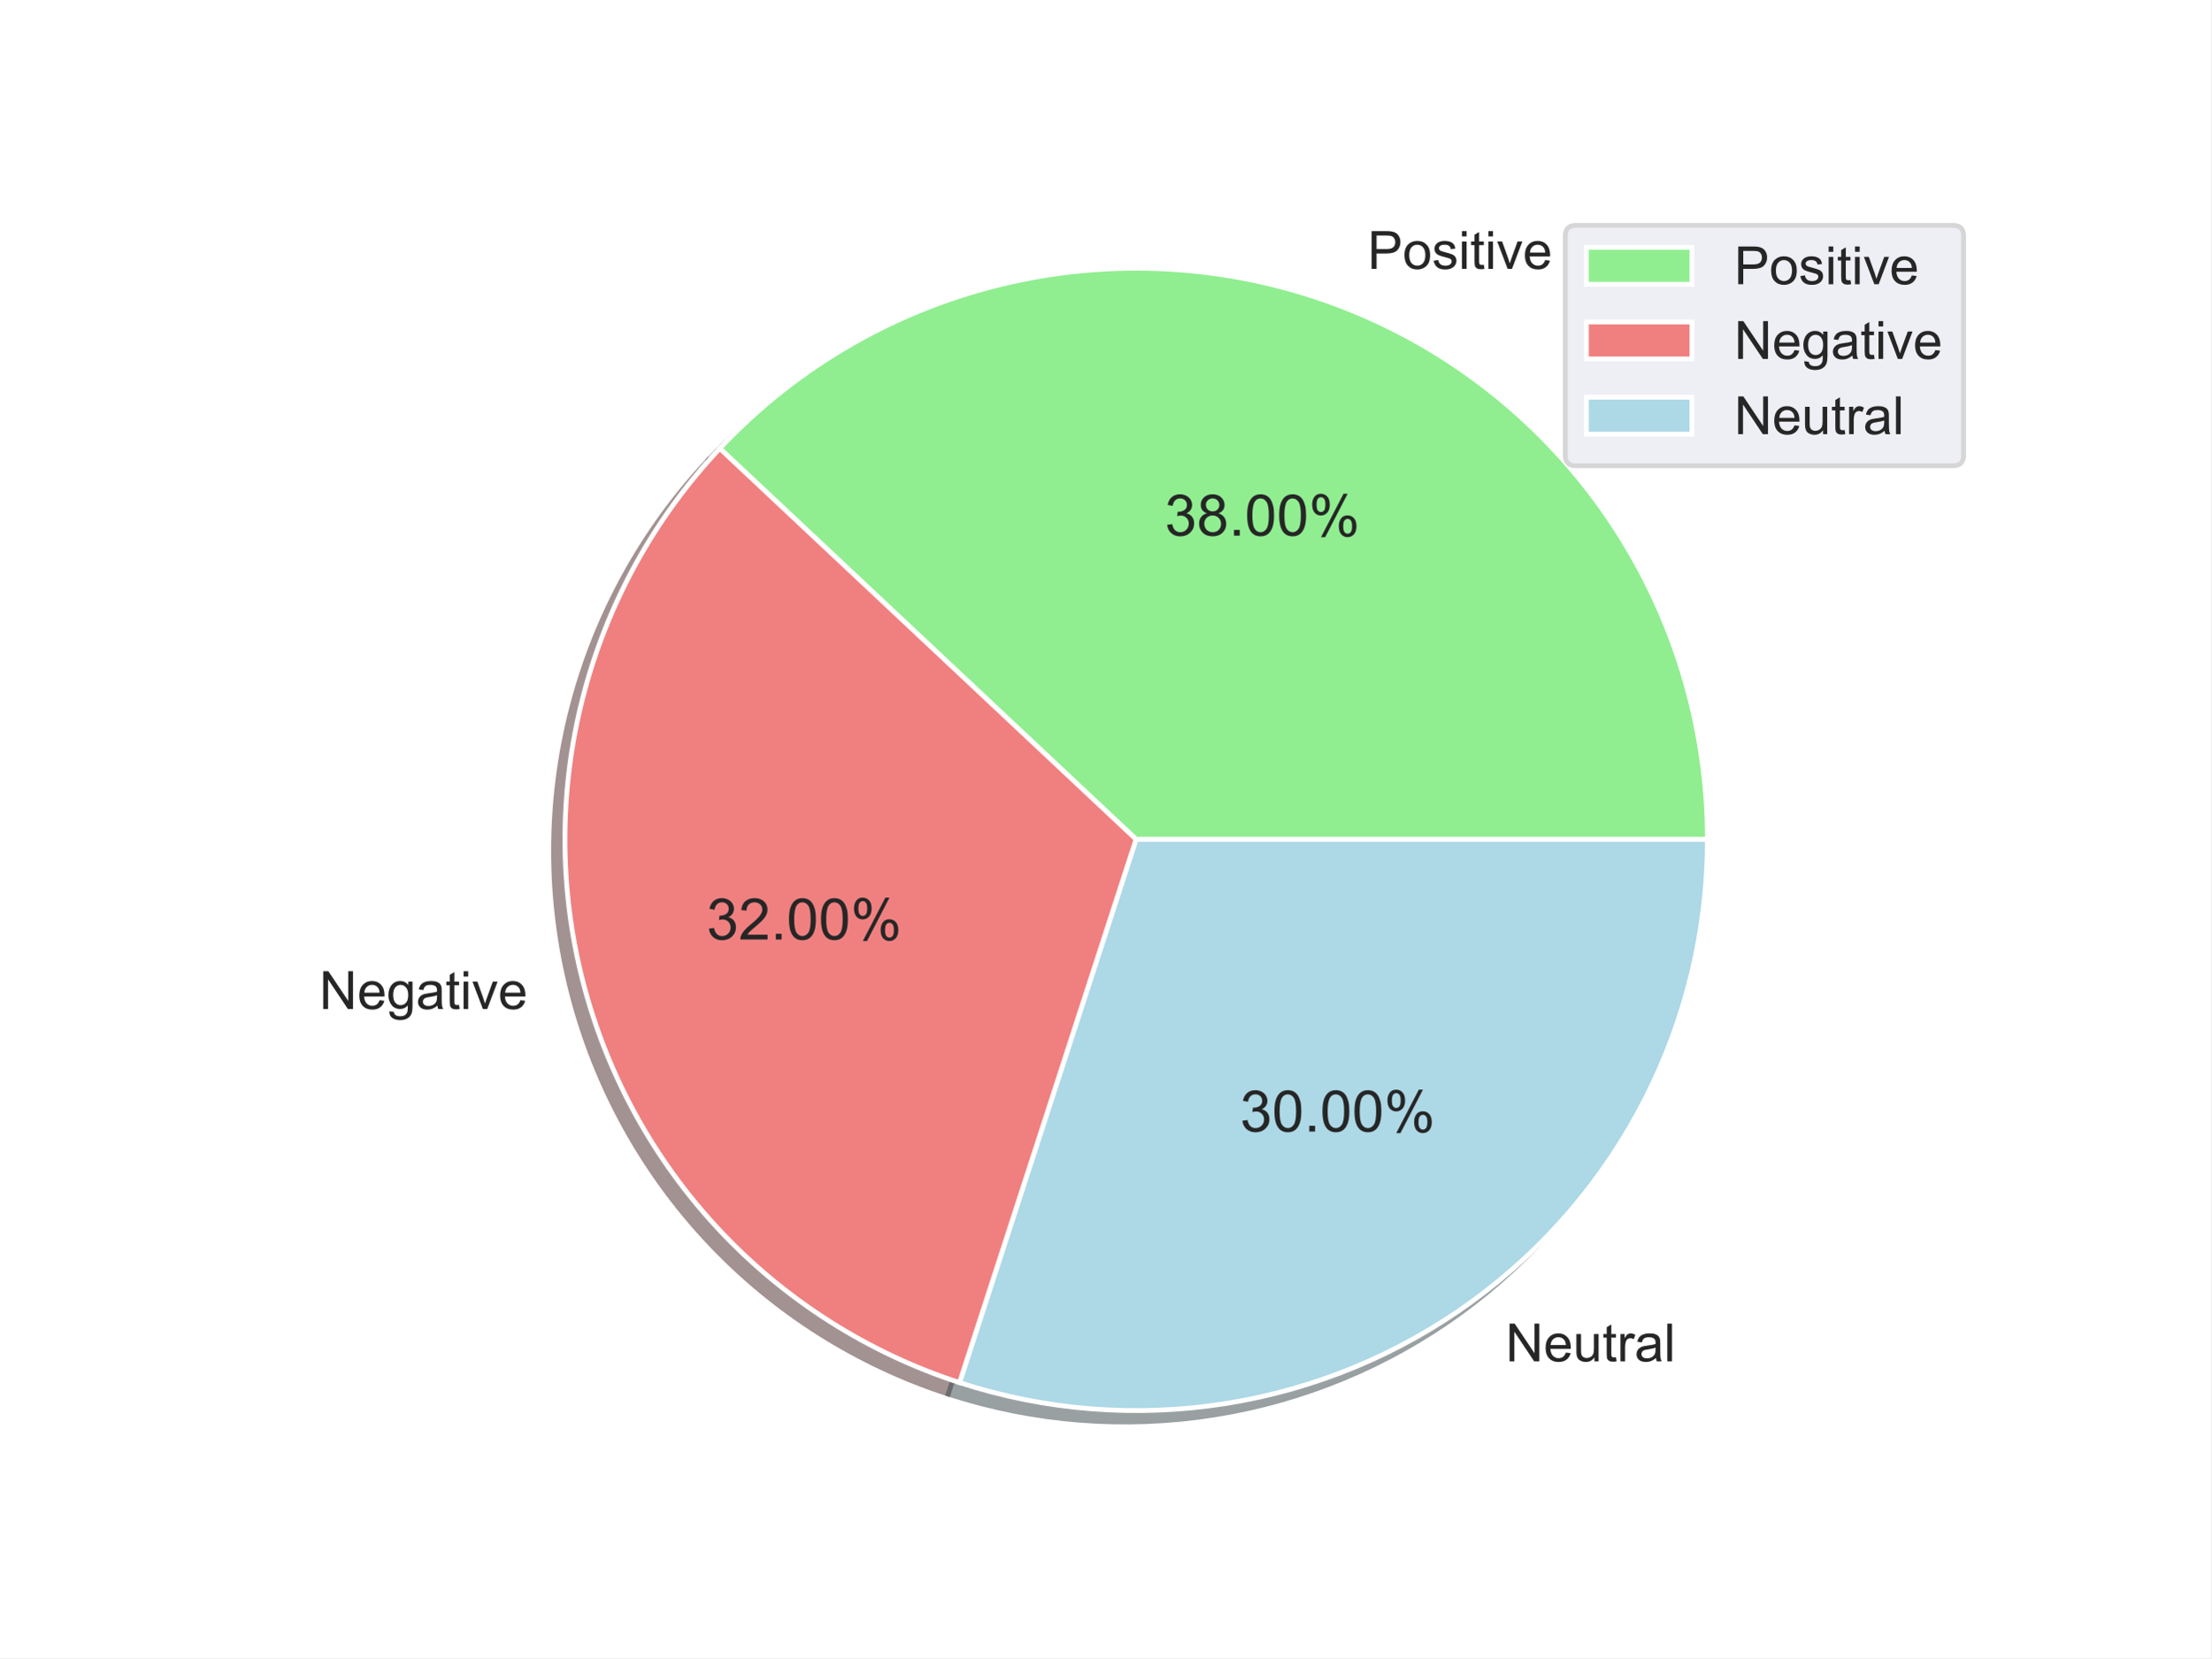
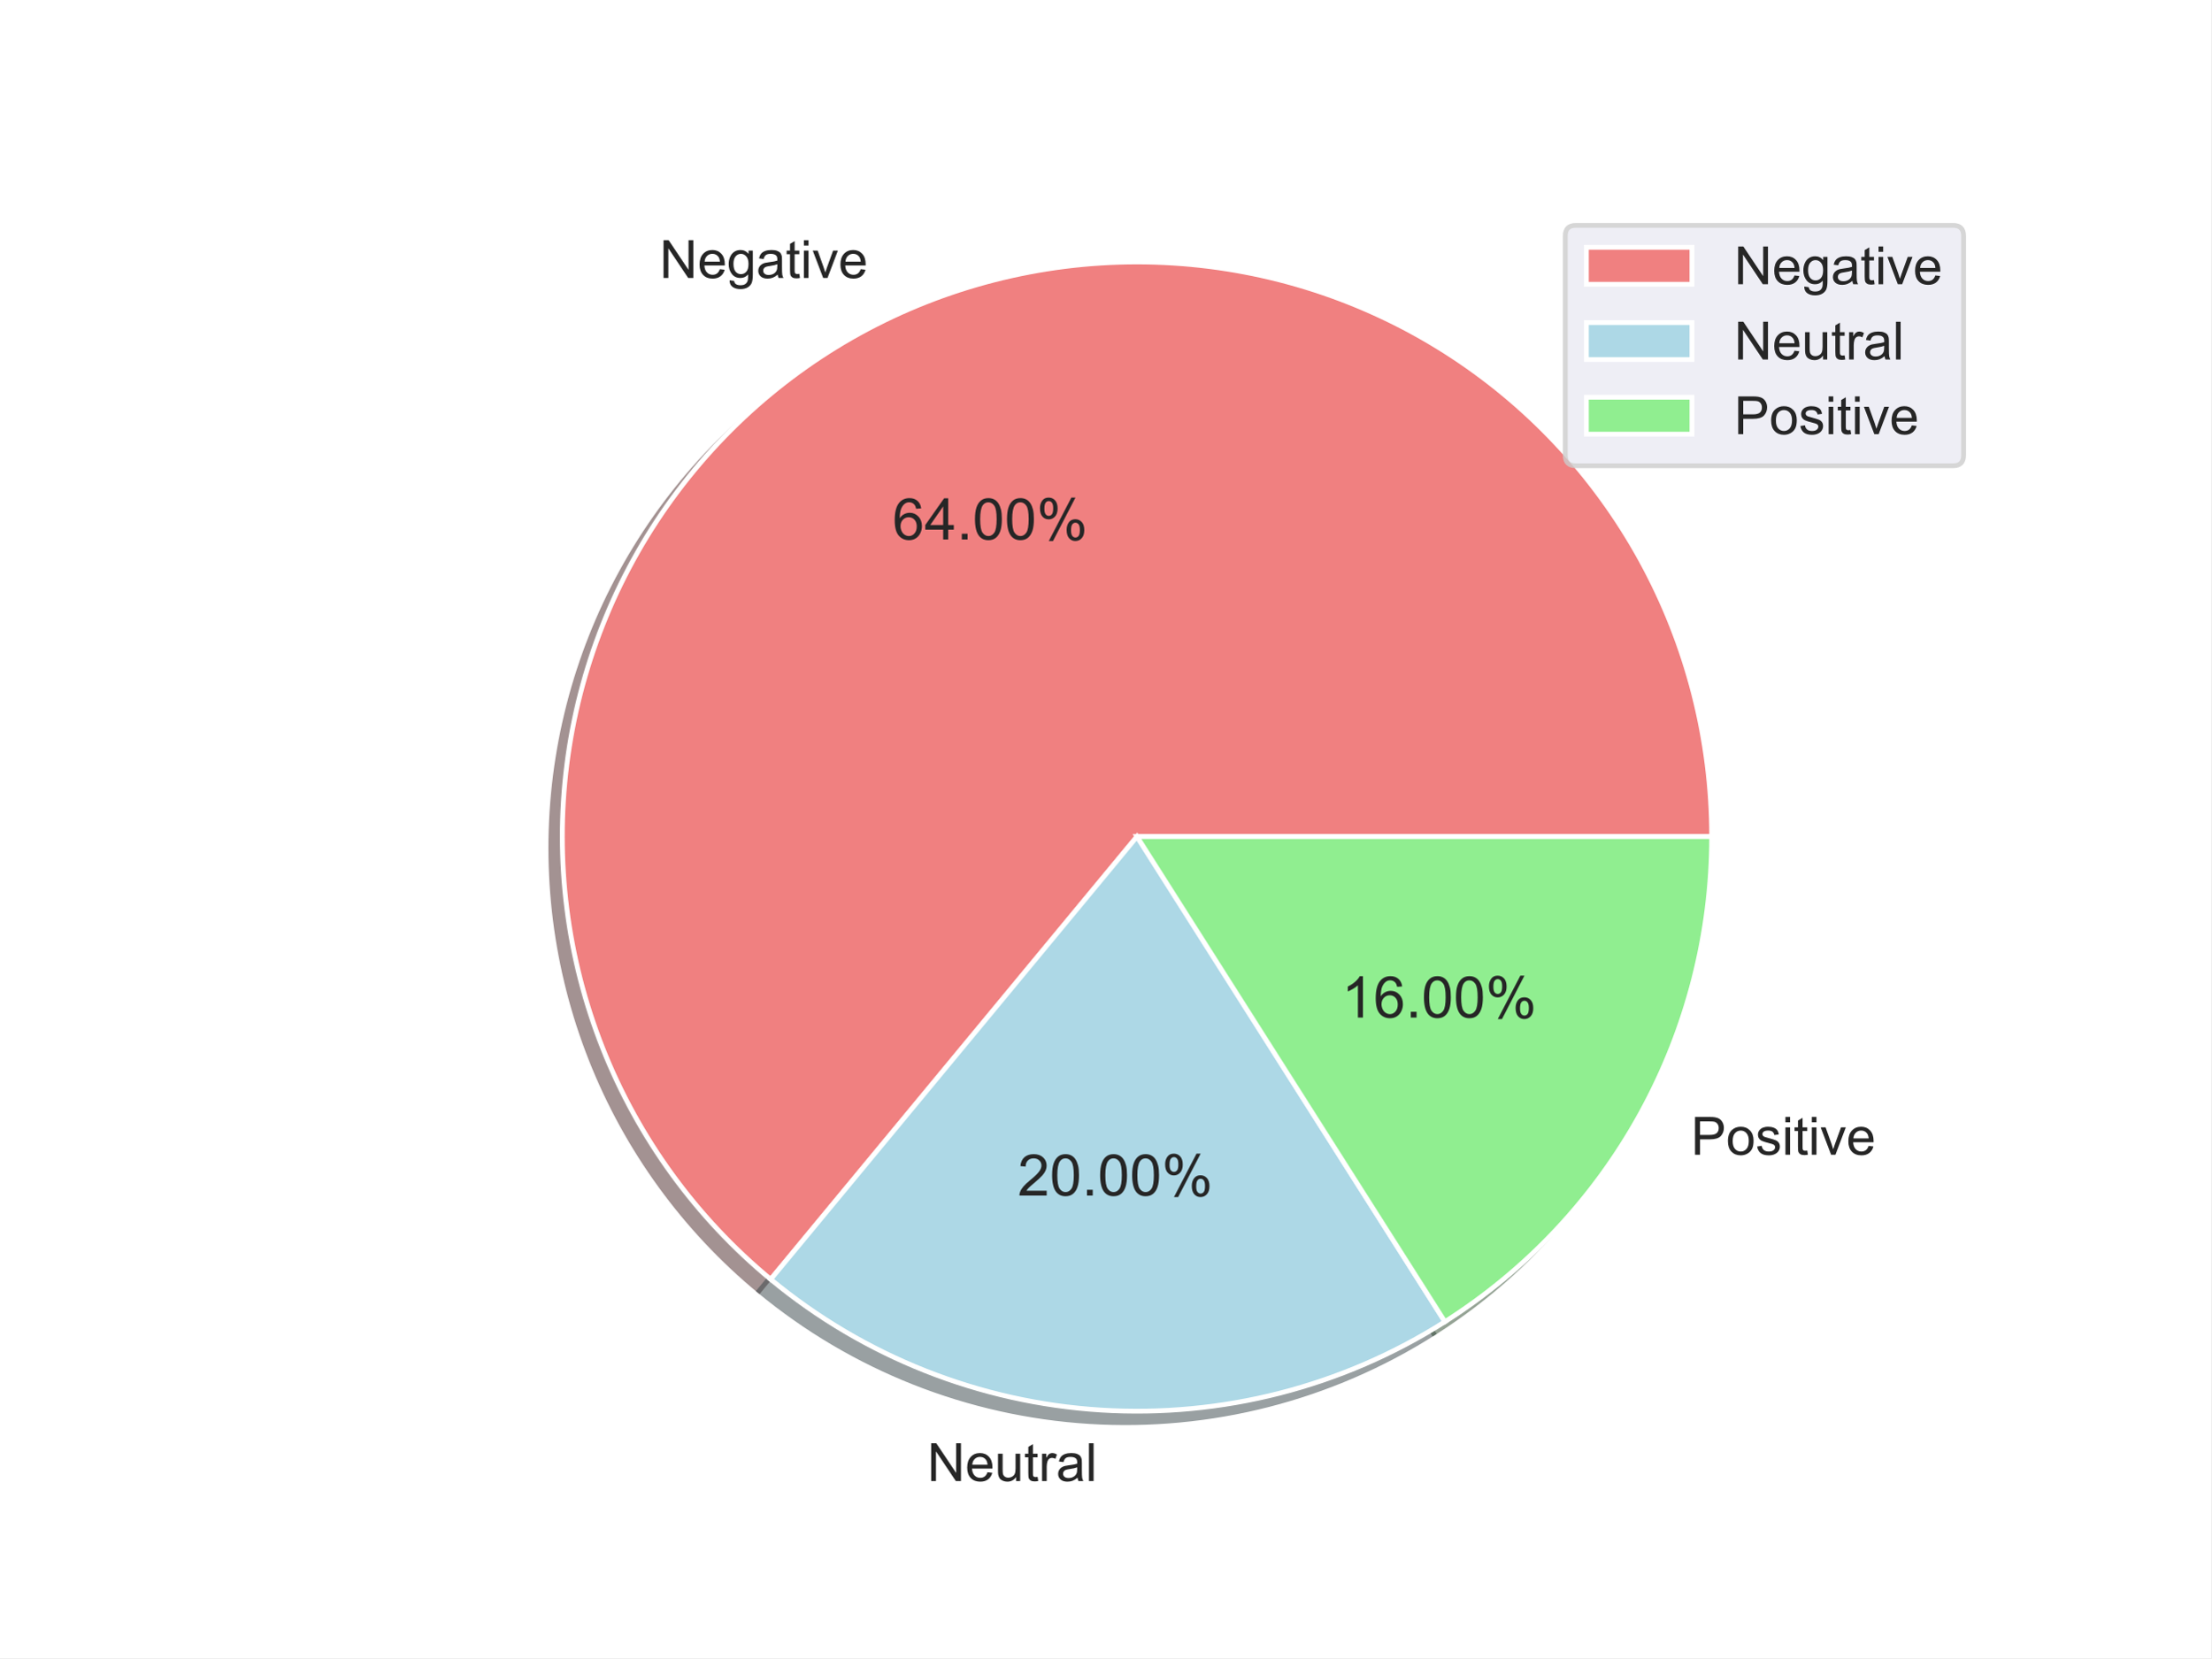
<svg xmlns="http://www.w3.org/2000/svg" xmlns:xlink="http://www.w3.org/1999/xlink" height="345.6pt" version="1.1" viewBox="0 0 460.8 345.6" width="460.8pt">
  <defs>
    <style type="text/css">*{stroke-linecap:butt;stroke-linejoin:round;}</style>
  </defs>
  <g id="figure_1">
    <g id="patch_1">
      <path d="M 0 345.6  L 460.8 345.6  L 460.8 0  L 0 0  z " style="fill:#ffffff;" />
    </g>
    <g id="axes_1">
      <g id="matplotlib.axis_1" />
      <g id="matplotlib.axis_2" />
      <g id="patch_2">
-         <path d="M 353.456 177.342  C 353.456 153.479 346.282 130.159 332.87 110.423  C 319.457 90.687 300.416 75.432 278.229 66.648  C 256.042 57.863 231.719 55.949 208.431 61.154  C 185.144 66.36 163.95 78.448 147.615 95.843  L 234.402 177.342  L 353.456 177.342  z " style="fill:#2b472b;opacity:0.5;stroke:#2b472b;stroke-linejoin:miter;" />
+         <path d="M 354.326 176.763  C 354.326 156.59 349.229 136.741 339.511 119.064  C 329.793 101.386 315.764 86.447 298.732 75.638  C 281.7 64.829 262.21 58.497 242.077 57.23  C 221.944 55.963 201.814 59.803 183.561 68.392  C 165.309 76.982 149.518 90.044 137.661 106.364  C 125.804 122.684 118.26 141.738 115.732 161.752  C 113.204 181.765 115.772 202.097 123.198 220.853  C 130.624 239.609 142.67 256.188 158.213 269.046  L 234.557 176.763  L 354.326 176.763  z " style="fill:#482626;opacity:0.5;stroke:#482626;stroke-linejoin:miter;" />
      </g>
      <g id="patch_3">
-         <path d="M 147.615 95.843  C 133.889 110.461 124.075 128.312 119.088 147.734  C 114.101 167.156 114.101 187.527 119.088 206.949  C 124.075 226.371 133.889 244.222 147.615 258.84  C 161.342 273.457 178.542 284.373 197.612 290.569  L 234.402 177.342  L 147.615 95.843  z " style="fill:#482626;opacity:0.5;stroke:#482626;stroke-linejoin:miter;" />
+         <path d="M 158.213 269.046  C 177.698 285.166 201.797 294.708 227.036 296.295  C 252.275 297.883 277.38 291.438 298.732 277.887  L 234.557 176.763  L 158.213 269.046  z " style="fill:#344145;opacity:0.5;stroke:#344145;stroke-linejoin:miter;" />
      </g>
      <g id="patch_4">
-         <path d="M 197.612 290.569  C 215.48 296.374 234.471 297.869 253.026 294.93  C 271.582 291.991 289.181 284.701 304.381 273.659  C 319.58 262.616 331.951 248.131 340.48 231.391  C 349.009 214.652 353.456 196.129 353.456 177.342  L 234.402 177.342  L 197.612 290.569  z " style="fill:#344145;opacity:0.5;stroke:#344145;stroke-linejoin:miter;" />
+         <path d="M 298.732 277.887  C 315.764 267.078 329.793 252.139 339.511 234.462  C 349.229 216.785 354.326 196.935 354.326 176.763  L 234.557 176.763  L 298.732 277.887  z " style="fill:#2b472b;opacity:0.5;stroke:#2b472b;stroke-linejoin:miter;" />
      </g>
      <g id="patch_5">
-         <path d="M 355.838 174.961  C 355.838 151.098 348.663 127.778 335.251 108.042  C 321.838 88.306 302.797 73.051 280.61 64.267  C 258.423 55.482 234.1 53.568 210.812 58.773  C 187.525 63.979 166.331 76.067 149.996 93.462  L 236.783 174.961  L 355.838 174.961  z " style="fill:#90ee90;stroke:#ffffff;stroke-linejoin:miter;" />
+         <path d="M 356.721 174.367  C 356.721 154.195 351.625 134.346 341.906 116.668  C 332.188 98.991 318.16 84.052 301.127 73.243  C 284.095 62.434 264.605 56.101 244.472 54.835  C 224.34 53.568 204.209 57.408 185.957 65.997  C 167.704 74.586 151.914 87.649 140.057 103.969  C 128.2 120.289 120.656 139.343 118.127 159.356  C 115.599 179.37 118.167 199.701 125.593 218.457  C 133.019 237.213 145.065 253.793 160.608 266.651  L 236.952 174.367  L 356.721 174.367  z " style="fill:#f08080;stroke:#ffffff;stroke-linejoin:miter;" />
      </g>
      <g id="patch_6">
-         <path d="M 149.996 93.462  C 136.27 108.08 126.456 125.931 121.469 145.353  C 116.482 164.775 116.482 185.146 121.469 204.568  C 126.456 223.99 136.27 241.841 149.996 256.459  C 163.723 271.076 180.923 281.991 199.993 288.188  L 236.783 174.961  L 149.996 93.462  z " style="fill:#f08080;stroke:#ffffff;stroke-linejoin:miter;" />
+         <path d="M 160.608 266.651  C 180.094 282.771 204.193 292.312 229.432 293.9  C 254.67 295.488 279.775 289.042 301.127 275.492  L 236.952 174.367  L 160.608 266.651  z " style="fill:#add8e6;stroke:#ffffff;stroke-linejoin:miter;" />
      </g>
      <g id="patch_7">
-         <path d="M 199.993 288.188  C 217.861 293.993 236.852 295.488 255.407 292.549  C 273.963 289.61 291.563 282.32 306.762 271.277  C 321.961 260.235 334.332 245.749 342.861 229.01  C 351.391 212.271 355.838 193.748 355.838 174.961  L 236.783 174.961  L 199.993 288.188  z " style="fill:#add8e6;stroke:#ffffff;stroke-linejoin:miter;" />
+         <path d="M 301.127 275.492  C 318.16 264.683 332.188 249.744 341.906 232.067  C 351.625 214.389 356.721 194.54 356.721 174.367  L 236.952 174.367  L 301.127 275.492  z " style="fill:#90ee90;stroke:#ffffff;stroke-linejoin:miter;" />
      </g>
      <g id="text_1">
-         <g style="fill:#262626;" transform="translate(284.9927 56.04089)scale(0.11 -0.11)">
-           <defs>
-             <path d="M 494 0  L 494 4581  L 2222 4581  Q 2678 4581 2919 4538  Q 3256 4481 3484 4323  Q 3713 4166 3852 3881  Q 3991 3597 3991 3256  Q 3991 2672 3619 2267  Q 3247 1863 2275 1863  L 1100 1863  L 1100 0  L 494 0  z M 1100 2403  L 2284 2403  Q 2872 2403 3119 2622  Q 3366 2841 3366 3238  Q 3366 3525 3220 3729  Q 3075 3934 2838 4000  Q 2684 4041 2272 4041  L 1100 4041  L 1100 2403  z " id="ArialMT-50" transform="scale(0.015625)" />
-             <path d="M 213 1659  Q 213 2581 725 3025  Q 1153 3394 1769 3394  Q 2453 3394 2887 2945  Q 3322 2497 3322 1706  Q 3322 1066 3130 698  Q 2938 331 2570 128  Q 2203 -75 1769 -75  Q 1072 -75 642 372  Q 213 819 213 1659  z M 791 1659  Q 791 1022 1069 705  Q 1347 388 1769 388  Q 2188 388 2466 706  Q 2744 1025 2744 1678  Q 2744 2294 2464 2611  Q 2184 2928 1769 2928  Q 1347 2928 1069 2612  Q 791 2297 791 1659  z " id="ArialMT-6f" transform="scale(0.015625)" />
-             <path d="M 197 991  L 753 1078  Q 800 744 1014 566  Q 1228 388 1613 388  Q 2000 388 2187 545  Q 2375 703 2375 916  Q 2375 1106 2209 1216  Q 2094 1291 1634 1406  Q 1016 1563 777 1677  Q 538 1791 414 1992  Q 291 2194 291 2438  Q 291 2659 392 2848  Q 494 3038 669 3163  Q 800 3259 1026 3326  Q 1253 3394 1513 3394  Q 1903 3394 2198 3281  Q 2494 3169 2634 2976  Q 2775 2784 2828 2463  L 2278 2388  Q 2241 2644 2061 2787  Q 1881 2931 1553 2931  Q 1166 2931 1000 2803  Q 834 2675 834 2503  Q 834 2394 903 2306  Q 972 2216 1119 2156  Q 1203 2125 1616 2013  Q 2213 1853 2448 1751  Q 2684 1650 2818 1456  Q 2953 1263 2953 975  Q 2953 694 2789 445  Q 2625 197 2315 61  Q 2006 -75 1616 -75  Q 969 -75 630 194  Q 291 463 197 991  z " id="ArialMT-73" transform="scale(0.015625)" />
-             <path d="M 425 3934  L 425 4581  L 988 4581  L 988 3934  L 425 3934  z M 425 0  L 425 3319  L 988 3319  L 988 0  L 425 0  z " id="ArialMT-69" transform="scale(0.015625)" />
-             <path d="M 1650 503  L 1731 6  Q 1494 -44 1306 -44  Q 1000 -44 831 53  Q 663 150 594 308  Q 525 466 525 972  L 525 2881  L 113 2881  L 113 3319  L 525 3319  L 525 4141  L 1084 4478  L 1084 3319  L 1650 3319  L 1650 2881  L 1084 2881  L 1084 941  Q 1084 700 1114 631  Q 1144 563 1211 522  Q 1278 481 1403 481  Q 1497 481 1650 503  z " id="ArialMT-74" transform="scale(0.015625)" />
-             <path d="M 1344 0  L 81 3319  L 675 3319  L 1388 1331  Q 1503 1009 1600 663  Q 1675 925 1809 1294  L 2547 3319  L 3125 3319  L 1869 0  L 1344 0  z " id="ArialMT-76" transform="scale(0.015625)" />
-             <path d="M 2694 1069  L 3275 997  Q 3138 488 2766 206  Q 2394 -75 1816 -75  Q 1088 -75 661 373  Q 234 822 234 1631  Q 234 2469 665 2931  Q 1097 3394 1784 3394  Q 2450 3394 2872 2941  Q 3294 2488 3294 1666  Q 3294 1616 3291 1516  L 816 1516  Q 847 969 1125 678  Q 1403 388 1819 388  Q 2128 388 2347 550  Q 2566 713 2694 1069  z M 847 1978  L 2700 1978  Q 2663 2397 2488 2606  Q 2219 2931 1791 2931  Q 1403 2931 1139 2672  Q 875 2413 847 1978  z " id="ArialMT-65" transform="scale(0.015625)" />
-           </defs>
-           <use xlink:href="#ArialMT-50" />
-           <use x="66.699" xlink:href="#ArialMT-6f" />
-           <use x="122.314" xlink:href="#ArialMT-73" />
-           <use x="172.314" xlink:href="#ArialMT-69" />
-           <use x="194.531" xlink:href="#ArialMT-74" />
-           <use x="222.314" xlink:href="#ArialMT-69" />
-           <use x="244.531" xlink:href="#ArialMT-76" />
-           <use x="294.531" xlink:href="#ArialMT-65" />
-         </g>
-       </g>
-       <g id="text_2">
-         <g style="fill:#262626;" transform="translate(242.7309 111.6464)scale(0.12 -0.12)">
-           <defs>
-             <path d="M 269 1209  L 831 1284  Q 928 806 1161 595  Q 1394 384 1728 384  Q 2125 384 2398 659  Q 2672 934 2672 1341  Q 2672 1728 2419 1979  Q 2166 2231 1775 2231  Q 1616 2231 1378 2169  L 1441 2663  Q 1497 2656 1531 2656  Q 1891 2656 2178 2843  Q 2466 3031 2466 3422  Q 2466 3731 2256 3934  Q 2047 4138 1716 4138  Q 1388 4138 1169 3931  Q 950 3725 888 3313  L 325 3413  Q 428 3978 793 4289  Q 1159 4600 1703 4600  Q 2078 4600 2393 4439  Q 2709 4278 2876 4000  Q 3044 3722 3044 3409  Q 3044 3113 2884 2869  Q 2725 2625 2413 2481  Q 2819 2388 3044 2092  Q 3269 1797 3269 1353  Q 3269 753 2831 336  Q 2394 -81 1725 -81  Q 1122 -81 723 278  Q 325 638 269 1209  z " id="ArialMT-33" transform="scale(0.015625)" />
-             <path d="M 1131 2484  Q 781 2613 612 2850  Q 444 3088 444 3419  Q 444 3919 803 4259  Q 1163 4600 1759 4600  Q 2359 4600 2725 4251  Q 3091 3903 3091 3403  Q 3091 3084 2923 2848  Q 2756 2613 2416 2484  Q 2838 2347 3058 2040  Q 3278 1734 3278 1309  Q 3278 722 2862 322  Q 2447 -78 1769 -78  Q 1091 -78 675 323  Q 259 725 259 1325  Q 259 1772 486 2073  Q 713 2375 1131 2484  z M 1019 3438  Q 1019 3113 1228 2906  Q 1438 2700 1772 2700  Q 2097 2700 2305 2904  Q 2513 3109 2513 3406  Q 2513 3716 2298 3927  Q 2084 4138 1766 4138  Q 1444 4138 1231 3931  Q 1019 3725 1019 3438  z M 838 1322  Q 838 1081 952 856  Q 1066 631 1291 507  Q 1516 384 1775 384  Q 2178 384 2440 643  Q 2703 903 2703 1303  Q 2703 1709 2433 1975  Q 2163 2241 1756 2241  Q 1359 2241 1098 1978  Q 838 1716 838 1322  z " id="ArialMT-38" transform="scale(0.015625)" />
-             <path d="M 581 0  L 581 641  L 1222 641  L 1222 0  L 581 0  z " id="ArialMT-2e" transform="scale(0.015625)" />
-             <path d="M 266 2259  Q 266 3072 433 3567  Q 600 4063 929 4331  Q 1259 4600 1759 4600  Q 2128 4600 2406 4451  Q 2684 4303 2865 4023  Q 3047 3744 3150 3342  Q 3253 2941 3253 2259  Q 3253 1453 3087 958  Q 2922 463 2592 192  Q 2263 -78 1759 -78  Q 1097 -78 719 397  Q 266 969 266 2259  z M 844 2259  Q 844 1131 1108 757  Q 1372 384 1759 384  Q 2147 384 2411 759  Q 2675 1134 2675 2259  Q 2675 3391 2411 3762  Q 2147 4134 1753 4134  Q 1366 4134 1134 3806  Q 844 3388 844 2259  z " id="ArialMT-30" transform="scale(0.015625)" />
-             <path d="M 372 3481  Q 372 3972 619 4315  Q 866 4659 1334 4659  Q 1766 4659 2048 4351  Q 2331 4044 2331 3447  Q 2331 2866 2045 2552  Q 1759 2238 1341 2238  Q 925 2238 648 2547  Q 372 2856 372 3481  z M 1350 4272  Q 1141 4272 1002 4090  Q 863 3909 863 3425  Q 863 2984 1003 2804  Q 1144 2625 1350 2625  Q 1563 2625 1702 2806  Q 1841 2988 1841 3469  Q 1841 3913 1700 4092  Q 1559 4272 1350 4272  z M 1353 -169  L 3859 4659  L 4316 4659  L 1819 -169  L 1353 -169  z M 3334 1075  Q 3334 1569 3581 1911  Q 3828 2253 4300 2253  Q 4731 2253 5014 1945  Q 5297 1638 5297 1041  Q 5297 459 5011 145  Q 4725 -169 4303 -169  Q 3888 -169 3611 142  Q 3334 453 3334 1075  z M 4316 1866  Q 4103 1866 3964 1684  Q 3825 1503 3825 1019  Q 3825 581 3965 400  Q 4106 219 4313 219  Q 4528 219 4667 400  Q 4806 581 4806 1063  Q 4806 1506 4665 1686  Q 4525 1866 4316 1866  z " id="ArialMT-25" transform="scale(0.015625)" />
-           </defs>
-           <use xlink:href="#ArialMT-33" />
-           <use x="55.615" xlink:href="#ArialMT-38" />
-           <use x="111.23" xlink:href="#ArialMT-2e" />
-           <use x="139.014" xlink:href="#ArialMT-30" />
-           <use x="194.629" xlink:href="#ArialMT-30" />
-           <use x="250.244" xlink:href="#ArialMT-25" />
-         </g>
-       </g>
-       <g id="text_3">
-         <g style="fill:#262626;" transform="translate(66.52564 210.3081)scale(0.11 -0.11)">
+         <g style="fill:#262626;" transform="translate(137.445 57.93927)scale(0.11 -0.11)">
          <defs>
            <path d="M 488 0  L 488 4581  L 1109 4581  L 3516 984  L 3516 4581  L 4097 4581  L 4097 0  L 3475 0  L 1069 3600  L 1069 0  L 488 0  z " id="ArialMT-4e" transform="scale(0.015625)" />
+             <path d="M 2694 1069  L 3275 997  Q 3138 488 2766 206  Q 2394 -75 1816 -75  Q 1088 -75 661 373  Q 234 822 234 1631  Q 234 2469 665 2931  Q 1097 3394 1784 3394  Q 2450 3394 2872 2941  Q 3294 2488 3294 1666  Q 3294 1616 3291 1516  L 816 1516  Q 847 969 1125 678  Q 1403 388 1819 388  Q 2128 388 2347 550  Q 2566 713 2694 1069  z M 847 1978  L 2700 1978  Q 2663 2397 2488 2606  Q 2219 2931 1791 2931  Q 1403 2931 1139 2672  Q 875 2413 847 1978  z " id="ArialMT-65" transform="scale(0.015625)" />
            <path d="M 319 -275  L 866 -356  Q 900 -609 1056 -725  Q 1266 -881 1628 -881  Q 2019 -881 2231 -725  Q 2444 -569 2519 -288  Q 2563 -116 2559 434  Q 2191 0 1641 0  Q 956 0 581 494  Q 206 988 206 1678  Q 206 2153 378 2554  Q 550 2956 876 3175  Q 1203 3394 1644 3394  Q 2231 3394 2613 2919  L 2613 3319  L 3131 3319  L 3131 450  Q 3131 -325 2973 -648  Q 2816 -972 2473 -1159  Q 2131 -1347 1631 -1347  Q 1038 -1347 672 -1080  Q 306 -813 319 -275  z M 784 1719  Q 784 1066 1043 766  Q 1303 466 1694 466  Q 2081 466 2343 764  Q 2606 1063 2606 1700  Q 2606 2309 2336 2618  Q 2066 2928 1684 2928  Q 1309 2928 1046 2623  Q 784 2319 784 1719  z " id="ArialMT-67" transform="scale(0.015625)" />
            <path d="M 2588 409  Q 2275 144 1986 34  Q 1697 -75 1366 -75  Q 819 -75 525 192  Q 231 459 231 875  Q 231 1119 342 1320  Q 453 1522 633 1644  Q 813 1766 1038 1828  Q 1203 1872 1538 1913  Q 2219 1994 2541 2106  Q 2544 2222 2544 2253  Q 2544 2597 2384 2738  Q 2169 2928 1744 2928  Q 1347 2928 1158 2789  Q 969 2650 878 2297  L 328 2372  Q 403 2725 575 2942  Q 747 3159 1072 3276  Q 1397 3394 1825 3394  Q 2250 3394 2515 3294  Q 2781 3194 2906 3042  Q 3031 2891 3081 2659  Q 3109 2516 3109 2141  L 3109 1391  Q 3109 606 3145 398  Q 3181 191 3288 0  L 2700 0  Q 2613 175 2588 409  z M 2541 1666  Q 2234 1541 1622 1453  Q 1275 1403 1131 1340  Q 988 1278 909 1158  Q 831 1038 831 891  Q 831 666 1001 516  Q 1172 366 1500 366  Q 1825 366 2078 508  Q 2331 650 2450 897  Q 2541 1088 2541 1459  L 2541 1666  z " id="ArialMT-61" transform="scale(0.015625)" />
+             <path d="M 1650 503  L 1731 6  Q 1494 -44 1306 -44  Q 1000 -44 831 53  Q 663 150 594 308  Q 525 466 525 972  L 525 2881  L 113 2881  L 113 3319  L 525 3319  L 525 4141  L 1084 4478  L 1084 3319  L 1650 3319  L 1650 2881  L 1084 2881  L 1084 941  Q 1084 700 1114 631  Q 1144 563 1211 522  Q 1278 481 1403 481  Q 1497 481 1650 503  z " id="ArialMT-74" transform="scale(0.015625)" />
+             <path d="M 425 3934  L 425 4581  L 988 4581  L 988 3934  L 425 3934  z M 425 0  L 425 3319  L 988 3319  L 988 0  L 425 0  z " id="ArialMT-69" transform="scale(0.015625)" />
+             <path d="M 1344 0  L 81 3319  L 675 3319  L 1388 1331  Q 1503 1009 1600 663  Q 1675 925 1809 1294  L 2547 3319  L 3125 3319  L 1869 0  L 1344 0  z " id="ArialMT-76" transform="scale(0.015625)" />
          </defs>
          <use xlink:href="#ArialMT-4e" />
          <use x="72.217" xlink:href="#ArialMT-65" />
          <use x="127.832" xlink:href="#ArialMT-67" />
          <use x="183.447" xlink:href="#ArialMT-61" />
          <use x="239.062" xlink:href="#ArialMT-74" />
          <use x="266.846" xlink:href="#ArialMT-69" />
          <use x="289.062" xlink:href="#ArialMT-76" />
          <use x="339.062" xlink:href="#ArialMT-65" />
        </g>
      </g>
-       <g id="text_4">
-         <g style="fill:#262626;" transform="translate(147.2464 195.8272)scale(0.12 -0.12)">
+       <g id="text_2">
+         <g style="fill:#262626;" transform="translate(186.0064 112.4474)scale(0.12 -0.12)">
          <defs>
-             <path d="M 3222 541  L 3222 0  L 194 0  Q 188 203 259 391  Q 375 700 629 1000  Q 884 1300 1366 1694  Q 2113 2306 2375 2664  Q 2638 3022 2638 3341  Q 2638 3675 2398 3904  Q 2159 4134 1775 4134  Q 1369 4134 1125 3890  Q 881 3647 878 3216  L 300 3275  Q 359 3922 746 4261  Q 1134 4600 1788 4600  Q 2447 4600 2831 4234  Q 3216 3869 3216 3328  Q 3216 3053 3103 2787  Q 2991 2522 2730 2228  Q 2469 1934 1863 1422  Q 1356 997 1212 845  Q 1069 694 975 541  L 3222 541  z " id="ArialMT-32" transform="scale(0.015625)" />
+             <path d="M 3184 3459  L 2625 3416  Q 2550 3747 2413 3897  Q 2184 4138 1850 4138  Q 1581 4138 1378 3988  Q 1113 3794 959 3422  Q 806 3050 800 2363  Q 1003 2672 1297 2822  Q 1591 2972 1913 2972  Q 2475 2972 2870 2558  Q 3266 2144 3266 1488  Q 3266 1056 3080 686  Q 2894 316 2569 119  Q 2244 -78 1831 -78  Q 1128 -78 684 439  Q 241 956 241 2144  Q 241 3472 731 4075  Q 1159 4600 1884 4600  Q 2425 4600 2770 4297  Q 3116 3994 3184 3459  z M 888 1484  Q 888 1194 1011 928  Q 1134 663 1356 523  Q 1578 384 1822 384  Q 2178 384 2434 671  Q 2691 959 2691 1453  Q 2691 1928 2437 2201  Q 2184 2475 1800 2475  Q 1419 2475 1153 2201  Q 888 1928 888 1484  z " id="ArialMT-36" transform="scale(0.015625)" />
+             <path d="M 2069 0  L 2069 1097  L 81 1097  L 81 1613  L 2172 4581  L 2631 4581  L 2631 1613  L 3250 1613  L 3250 1097  L 2631 1097  L 2631 0  L 2069 0  z M 2069 1613  L 2069 3678  L 634 1613  L 2069 1613  z " id="ArialMT-34" transform="scale(0.015625)" />
+             <path d="M 581 0  L 581 641  L 1222 641  L 1222 0  L 581 0  z " id="ArialMT-2e" transform="scale(0.015625)" />
+             <path d="M 266 2259  Q 266 3072 433 3567  Q 600 4063 929 4331  Q 1259 4600 1759 4600  Q 2128 4600 2406 4451  Q 2684 4303 2865 4023  Q 3047 3744 3150 3342  Q 3253 2941 3253 2259  Q 3253 1453 3087 958  Q 2922 463 2592 192  Q 2263 -78 1759 -78  Q 1097 -78 719 397  Q 266 969 266 2259  z M 844 2259  Q 844 1131 1108 757  Q 1372 384 1759 384  Q 2147 384 2411 759  Q 2675 1134 2675 2259  Q 2675 3391 2411 3762  Q 2147 4134 1753 4134  Q 1366 4134 1134 3806  Q 844 3388 844 2259  z " id="ArialMT-30" transform="scale(0.015625)" />
+             <path d="M 372 3481  Q 372 3972 619 4315  Q 866 4659 1334 4659  Q 1766 4659 2048 4351  Q 2331 4044 2331 3447  Q 2331 2866 2045 2552  Q 1759 2238 1341 2238  Q 925 2238 648 2547  Q 372 2856 372 3481  z M 1350 4272  Q 1141 4272 1002 4090  Q 863 3909 863 3425  Q 863 2984 1003 2804  Q 1144 2625 1350 2625  Q 1563 2625 1702 2806  Q 1841 2988 1841 3469  Q 1841 3913 1700 4092  Q 1559 4272 1350 4272  z M 1353 -169  L 3859 4659  L 4316 4659  L 1819 -169  L 1353 -169  z M 3334 1075  Q 3334 1569 3581 1911  Q 3828 2253 4300 2253  Q 4731 2253 5014 1945  Q 5297 1638 5297 1041  Q 5297 459 5011 145  Q 4725 -169 4303 -169  Q 3888 -169 3611 142  Q 3334 453 3334 1075  z M 4316 1866  Q 4103 1866 3964 1684  Q 3825 1503 3825 1019  Q 3825 581 3965 400  Q 4106 219 4313 219  Q 4528 219 4667 400  Q 4806 581 4806 1063  Q 4806 1506 4665 1686  Q 4525 1866 4316 1866  z " id="ArialMT-25" transform="scale(0.015625)" />
          </defs>
-           <use xlink:href="#ArialMT-33" />
-           <use x="55.615" xlink:href="#ArialMT-32" />
+           <use xlink:href="#ArialMT-36" />
+           <use x="55.615" xlink:href="#ArialMT-34" />
          <use x="111.23" xlink:href="#ArialMT-2e" />
          <use x="139.014" xlink:href="#ArialMT-30" />
          <use x="194.629" xlink:href="#ArialMT-30" />
          <use x="250.244" xlink:href="#ArialMT-25" />
        </g>
      </g>
-       <g id="text_5">
-         <g style="fill:#262626;" transform="translate(313.7594 283.7528)scale(0.11 -0.11)">
+       <g id="text_3">
+         <g style="fill:#262626;" transform="translate(193.2217 308.697)scale(0.11 -0.11)">
          <defs>
            <path d="M 2597 0  L 2597 488  Q 2209 -75 1544 -75  Q 1250 -75 995 37  Q 741 150 617 320  Q 494 491 444 738  Q 409 903 409 1263  L 409 3319  L 972 3319  L 972 1478  Q 972 1038 1006 884  Q 1059 663 1231 536  Q 1403 409 1656 409  Q 1909 409 2131 539  Q 2353 669 2445 892  Q 2538 1116 2538 1541  L 2538 3319  L 3100 3319  L 3100 0  L 2597 0  z " id="ArialMT-75" transform="scale(0.015625)" />
            <path d="M 416 0  L 416 3319  L 922 3319  L 922 2816  Q 1116 3169 1280 3281  Q 1444 3394 1641 3394  Q 1925 3394 2219 3213  L 2025 2691  Q 1819 2813 1613 2813  Q 1428 2813 1281 2702  Q 1134 2591 1072 2394  Q 978 2094 978 1738  L 978 0  L 416 0  z " id="ArialMT-72" transform="scale(0.015625)" />
            <path d="M 409 0  L 409 4581  L 972 4581  L 972 0  L 409 0  z " id="ArialMT-6c" transform="scale(0.015625)" />
          </defs>
          <use xlink:href="#ArialMT-4e" />
          <use x="72.217" xlink:href="#ArialMT-65" />
          <use x="127.832" xlink:href="#ArialMT-75" />
          <use x="183.447" xlink:href="#ArialMT-74" />
          <use x="211.23" xlink:href="#ArialMT-72" />
          <use x="244.531" xlink:href="#ArialMT-61" />
          <use x="300.146" xlink:href="#ArialMT-6c" />
        </g>
      </g>
+       <g id="text_4">
+         <g style="fill:#262626;" transform="translate(212.0913 249.1892)scale(0.12 -0.12)">
+           <defs>
+             <path d="M 3222 541  L 3222 0  L 194 0  Q 188 203 259 391  Q 375 700 629 1000  Q 884 1300 1366 1694  Q 2113 2306 2375 2664  Q 2638 3022 2638 3341  Q 2638 3675 2398 3904  Q 2159 4134 1775 4134  Q 1369 4134 1125 3890  Q 881 3647 878 3216  L 300 3275  Q 359 3922 746 4261  Q 1134 4600 1788 4600  Q 2447 4600 2831 4234  Q 3216 3869 3216 3328  Q 3216 3053 3103 2787  Q 2991 2522 2730 2228  Q 2469 1934 1863 1422  Q 1356 997 1212 845  Q 1069 694 975 541  L 3222 541  z " id="ArialMT-32" transform="scale(0.015625)" />
+           </defs>
+           <use xlink:href="#ArialMT-32" />
+           <use x="55.615" xlink:href="#ArialMT-30" />
+           <use x="111.23" xlink:href="#ArialMT-2e" />
+           <use x="139.014" xlink:href="#ArialMT-30" />
+           <use x="194.629" xlink:href="#ArialMT-30" />
+           <use x="250.244" xlink:href="#ArialMT-25" />
+         </g>
+       </g>
+       <g id="text_5">
+         <g style="fill:#262626;" transform="translate(352.4018 240.6802)scale(0.11 -0.11)">
+           <defs>
+             <path d="M 494 0  L 494 4581  L 2222 4581  Q 2678 4581 2919 4538  Q 3256 4481 3484 4323  Q 3713 4166 3852 3881  Q 3991 3597 3991 3256  Q 3991 2672 3619 2267  Q 3247 1863 2275 1863  L 1100 1863  L 1100 0  L 494 0  z M 1100 2403  L 2284 2403  Q 2872 2403 3119 2622  Q 3366 2841 3366 3238  Q 3366 3525 3220 3729  Q 3075 3934 2838 4000  Q 2684 4041 2272 4041  L 1100 4041  L 1100 2403  z " id="ArialMT-50" transform="scale(0.015625)" />
+             <path d="M 213 1659  Q 213 2581 725 3025  Q 1153 3394 1769 3394  Q 2453 3394 2887 2945  Q 3322 2497 3322 1706  Q 3322 1066 3130 698  Q 2938 331 2570 128  Q 2203 -75 1769 -75  Q 1072 -75 642 372  Q 213 819 213 1659  z M 791 1659  Q 791 1022 1069 705  Q 1347 388 1769 388  Q 2188 388 2466 706  Q 2744 1025 2744 1678  Q 2744 2294 2464 2611  Q 2184 2928 1769 2928  Q 1347 2928 1069 2612  Q 791 2297 791 1659  z " id="ArialMT-6f" transform="scale(0.015625)" />
+             <path d="M 197 991  L 753 1078  Q 800 744 1014 566  Q 1228 388 1613 388  Q 2000 388 2187 545  Q 2375 703 2375 916  Q 2375 1106 2209 1216  Q 2094 1291 1634 1406  Q 1016 1563 777 1677  Q 538 1791 414 1992  Q 291 2194 291 2438  Q 291 2659 392 2848  Q 494 3038 669 3163  Q 800 3259 1026 3326  Q 1253 3394 1513 3394  Q 1903 3394 2198 3281  Q 2494 3169 2634 2976  Q 2775 2784 2828 2463  L 2278 2388  Q 2241 2644 2061 2787  Q 1881 2931 1553 2931  Q 1166 2931 1000 2803  Q 834 2675 834 2503  Q 834 2394 903 2306  Q 972 2216 1119 2156  Q 1203 2125 1616 2013  Q 2213 1853 2448 1751  Q 2684 1650 2818 1456  Q 2953 1263 2953 975  Q 2953 694 2789 445  Q 2625 197 2315 61  Q 2006 -75 1616 -75  Q 969 -75 630 194  Q 291 463 197 991  z " id="ArialMT-73" transform="scale(0.015625)" />
+           </defs>
+           <use xlink:href="#ArialMT-50" />
+           <use x="66.699" xlink:href="#ArialMT-6f" />
+           <use x="122.314" xlink:href="#ArialMT-73" />
+           <use x="172.314" xlink:href="#ArialMT-69" />
+           <use x="194.531" xlink:href="#ArialMT-74" />
+           <use x="222.314" xlink:href="#ArialMT-69" />
+           <use x="244.531" xlink:href="#ArialMT-76" />
+           <use x="294.531" xlink:href="#ArialMT-65" />
+         </g>
+       </g>
      <g id="text_6">
-         <g style="fill:#262626;" transform="translate(258.4218 235.8529)scale(0.12 -0.12)">
-           <use xlink:href="#ArialMT-33" />
-           <use x="55.615" xlink:href="#ArialMT-30" />
+         <g style="fill:#262626;" transform="translate(279.5762 212.0891)scale(0.12 -0.12)">
+           <defs>
+             <path d="M 2384 0  L 1822 0  L 1822 3584  Q 1619 3391 1289 3197  Q 959 3003 697 2906  L 697 3450  Q 1169 3672 1522 3987  Q 1875 4303 2022 4600  L 2384 4600  L 2384 0  z " id="ArialMT-31" transform="scale(0.015625)" />
+           </defs>
+           <use xlink:href="#ArialMT-31" />
+           <use x="55.615" xlink:href="#ArialMT-36" />
          <use x="111.23" xlink:href="#ArialMT-2e" />
          <use x="139.014" xlink:href="#ArialMT-30" />
          <use x="194.629" xlink:href="#ArialMT-30" />
          <use x="250.244" xlink:href="#ArialMT-25" />
        </g>
      </g>
      <g id="legend_1">
        <g id="patch_8">
          <path d="M 328.408 97.08  L 407.02 97.08  Q 409.22 97.08 409.22 94.88  L 409.22 49.172  Q 409.22 46.972 407.02 46.972  L 328.408 46.972  Q 326.208 46.972 326.208 49.172  L 326.208 94.88  Q 326.208 97.08 328.408 97.08  z " style="fill:#eaeaf2;opacity:0.8;stroke:#cccccc;stroke-linejoin:miter;" />
        </g>
        <g id="patch_9">
-           <path d="M 330.608 59.246  L 352.608 59.246  L 352.608 51.546  L 330.608 51.546  z " style="fill:#90ee90;stroke:#ffffff;stroke-linejoin:miter;" />
+           <path d="M 330.608 59.246  L 352.608 59.246  L 352.608 51.546  L 330.608 51.546  z " style="fill:#f08080;stroke:#ffffff;stroke-linejoin:miter;" />
        </g>
        <g id="text_7">
          <g style="fill:#262626;" transform="translate(361.4078 59.24559)scale(0.11 -0.11)">
+             <use xlink:href="#ArialMT-4e" />
+             <use x="72.217" xlink:href="#ArialMT-65" />
+             <use x="127.832" xlink:href="#ArialMT-67" />
+             <use x="183.447" xlink:href="#ArialMT-61" />
+             <use x="239.062" xlink:href="#ArialMT-74" />
+             <use x="266.846" xlink:href="#ArialMT-69" />
+             <use x="289.062" xlink:href="#ArialMT-76" />
+             <use x="339.062" xlink:href="#ArialMT-65" />
+           </g>
+         </g>
+         <g id="patch_10">
+           <path d="M 330.608 74.934  L 352.608 74.934  L 352.608 67.234  L 330.608 67.234  z " style="fill:#add8e6;stroke:#ffffff;stroke-linejoin:miter;" />
+         </g>
+         <g id="text_8">
+           <g style="fill:#262626;" transform="translate(361.4078 74.93434)scale(0.11 -0.11)">
+             <use xlink:href="#ArialMT-4e" />
+             <use x="72.217" xlink:href="#ArialMT-65" />
+             <use x="127.832" xlink:href="#ArialMT-75" />
+             <use x="183.447" xlink:href="#ArialMT-74" />
+             <use x="211.23" xlink:href="#ArialMT-72" />
+             <use x="244.531" xlink:href="#ArialMT-61" />
+             <use x="300.146" xlink:href="#ArialMT-6c" />
+           </g>
+         </g>
+         <g id="patch_11">
+           <path d="M 330.608 90.494  L 352.608 90.494  L 352.608 82.794  L 330.608 82.794  z " style="fill:#90ee90;stroke:#ffffff;stroke-linejoin:miter;" />
+         </g>
+         <g id="text_9">
+           <g style="fill:#262626;" transform="translate(361.4078 90.49419)scale(0.11 -0.11)">
            <use xlink:href="#ArialMT-50" />
            <use x="66.699" xlink:href="#ArialMT-6f" />
            <use x="122.314" xlink:href="#ArialMT-73" />
            <use x="172.314" xlink:href="#ArialMT-69" />
            <use x="194.531" xlink:href="#ArialMT-74" />
            <use x="222.314" xlink:href="#ArialMT-69" />
            <use x="244.531" xlink:href="#ArialMT-76" />
            <use x="294.531" xlink:href="#ArialMT-65" />
          </g>
        </g>
-         <g id="patch_10">
-           <path d="M 330.608 74.805  L 352.608 74.805  L 352.608 67.105  L 330.608 67.105  z " style="fill:#f08080;stroke:#ffffff;stroke-linejoin:miter;" />
-         </g>
-         <g id="text_8">
-           <g style="fill:#262626;" transform="translate(361.4078 74.80544)scale(0.11 -0.11)">
-             <use xlink:href="#ArialMT-4e" />
-             <use x="72.217" xlink:href="#ArialMT-65" />
-             <use x="127.832" xlink:href="#ArialMT-67" />
-             <use x="183.447" xlink:href="#ArialMT-61" />
-             <use x="239.062" xlink:href="#ArialMT-74" />
-             <use x="266.846" xlink:href="#ArialMT-69" />
-             <use x="289.062" xlink:href="#ArialMT-76" />
-             <use x="339.062" xlink:href="#ArialMT-65" />
-           </g>
-         </g>
-         <g id="patch_11">
-           <path d="M 330.608 90.494  L 352.608 90.494  L 352.608 82.794  L 330.608 82.794  z " style="fill:#add8e6;stroke:#ffffff;stroke-linejoin:miter;" />
-         </g>
-         <g id="text_9">
-           <g style="fill:#262626;" transform="translate(361.4078 90.49419)scale(0.11 -0.11)">
-             <use xlink:href="#ArialMT-4e" />
-             <use x="72.217" xlink:href="#ArialMT-65" />
-             <use x="127.832" xlink:href="#ArialMT-75" />
-             <use x="183.447" xlink:href="#ArialMT-74" />
-             <use x="211.23" xlink:href="#ArialMT-72" />
-             <use x="244.531" xlink:href="#ArialMT-61" />
-             <use x="300.146" xlink:href="#ArialMT-6c" />
-           </g>
-         </g>
      </g>
    </g>
  </g>
</svg>
